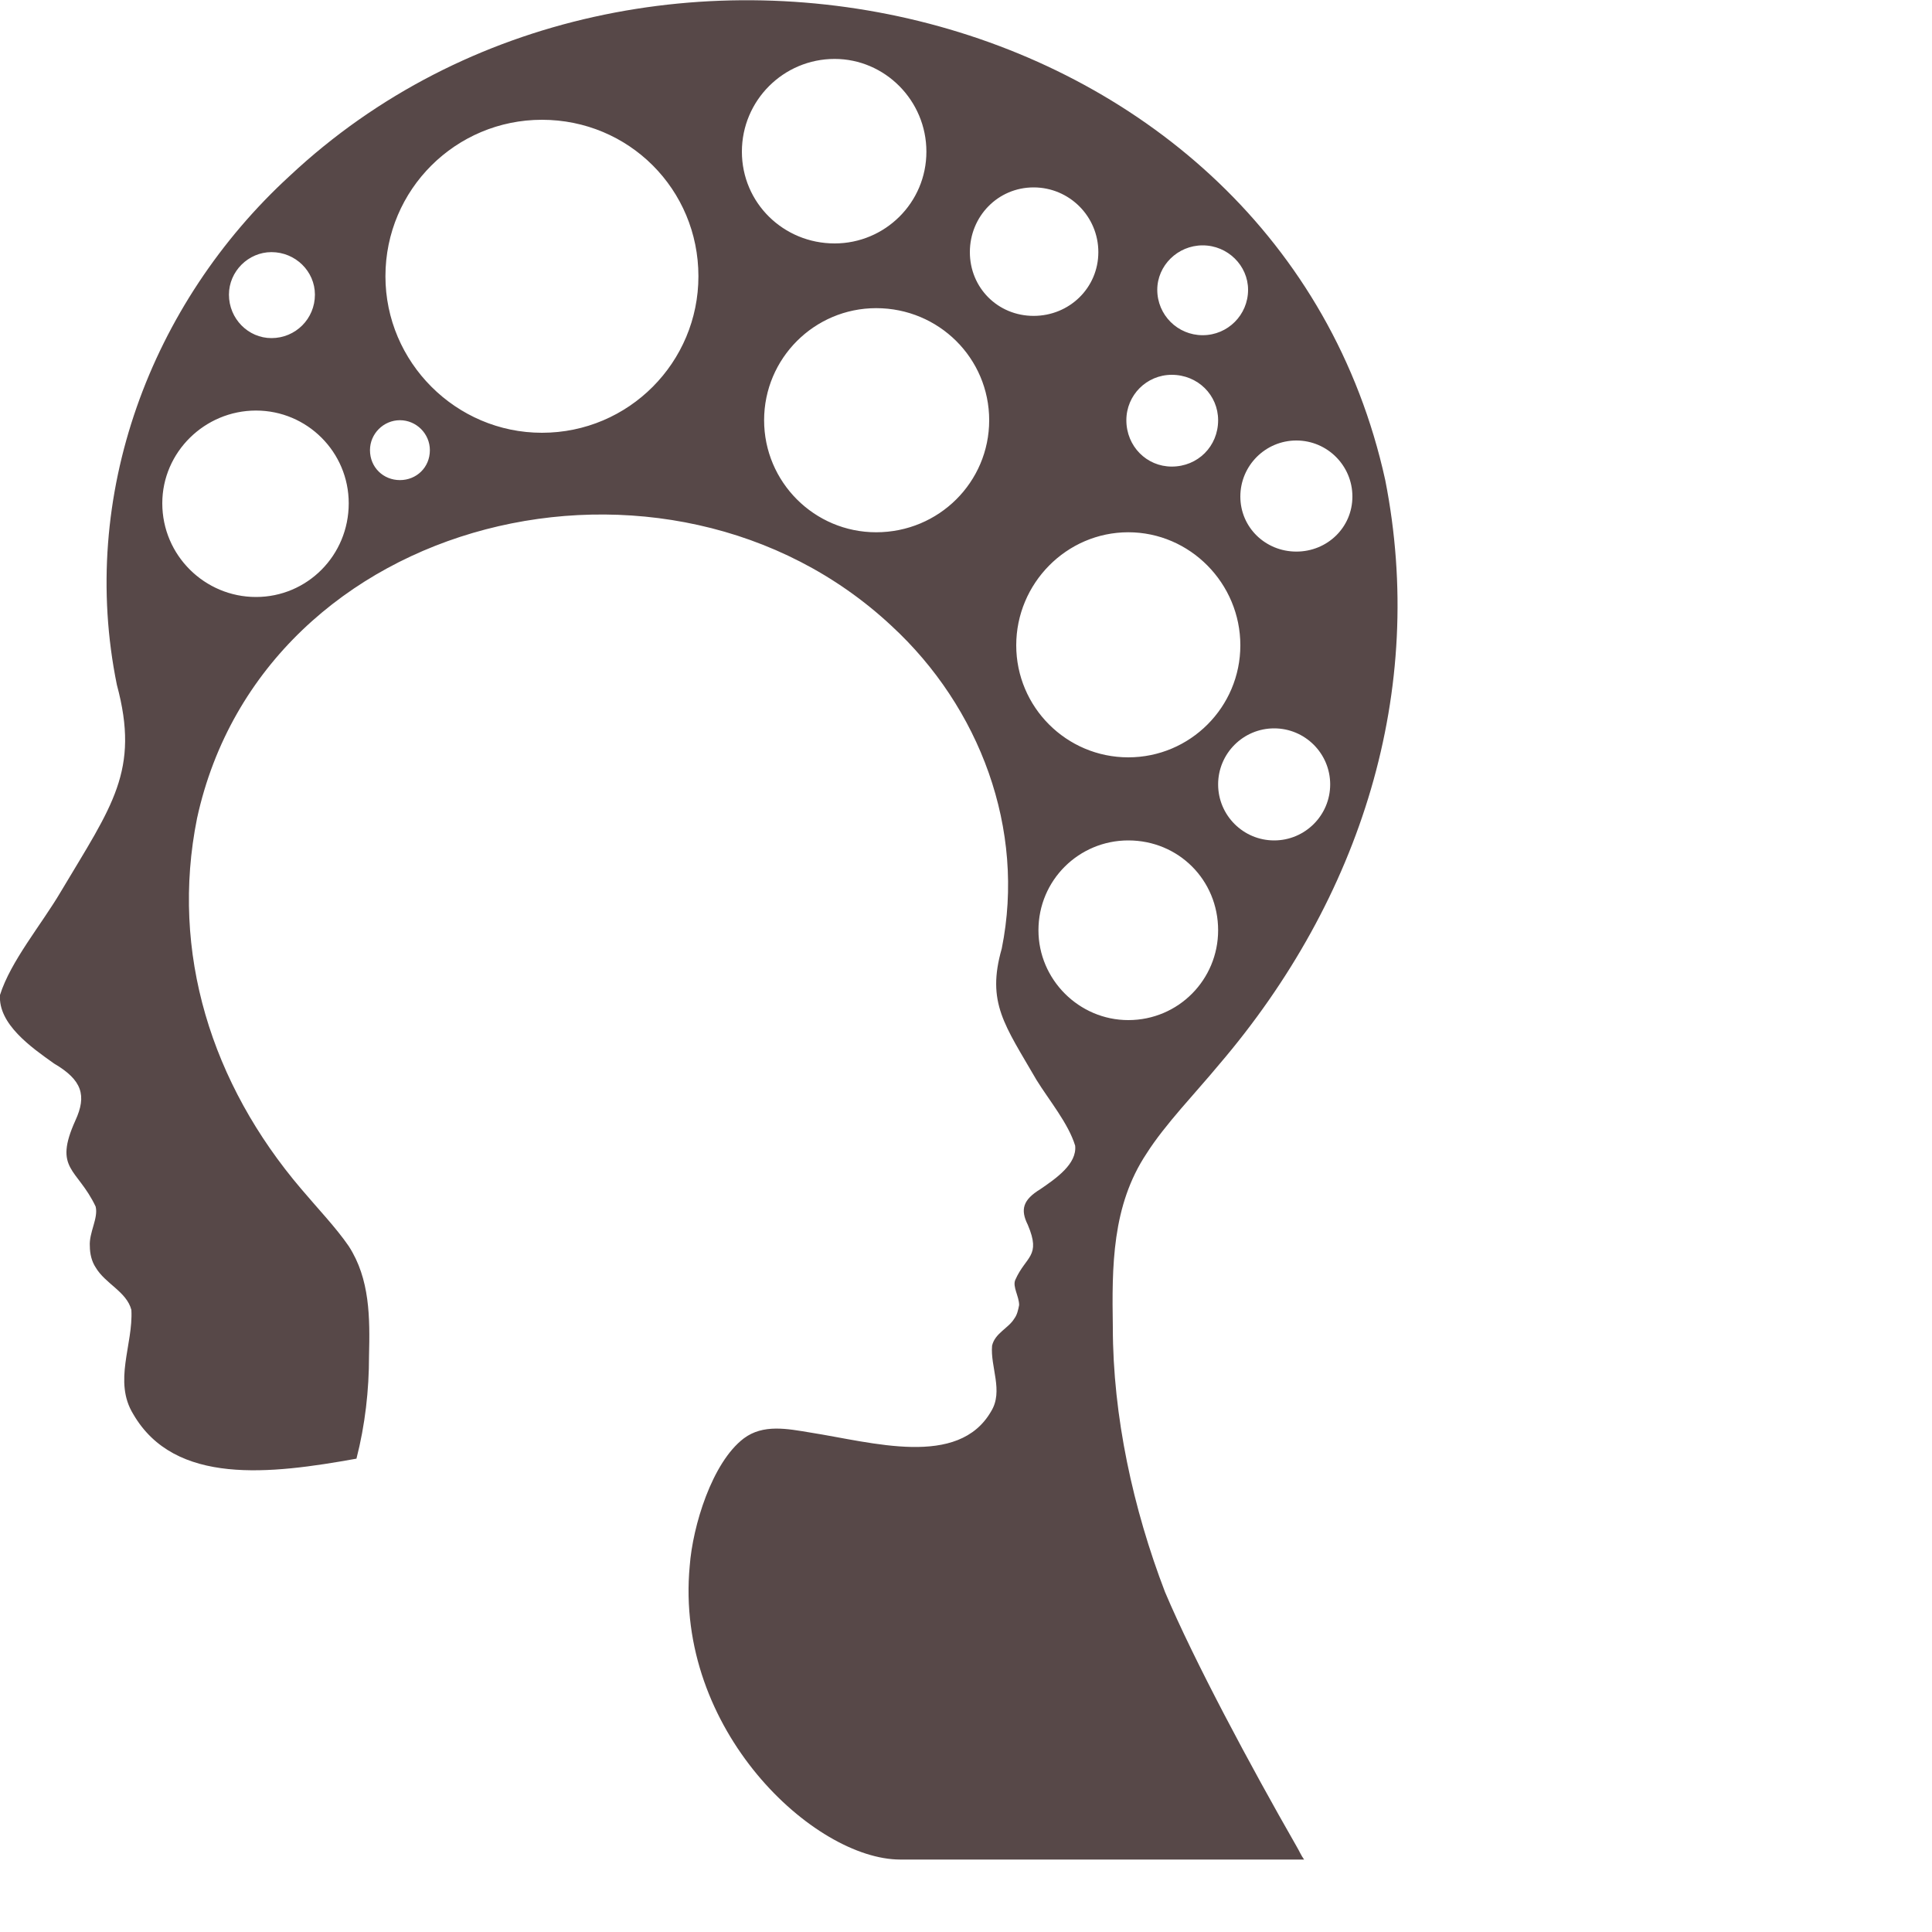
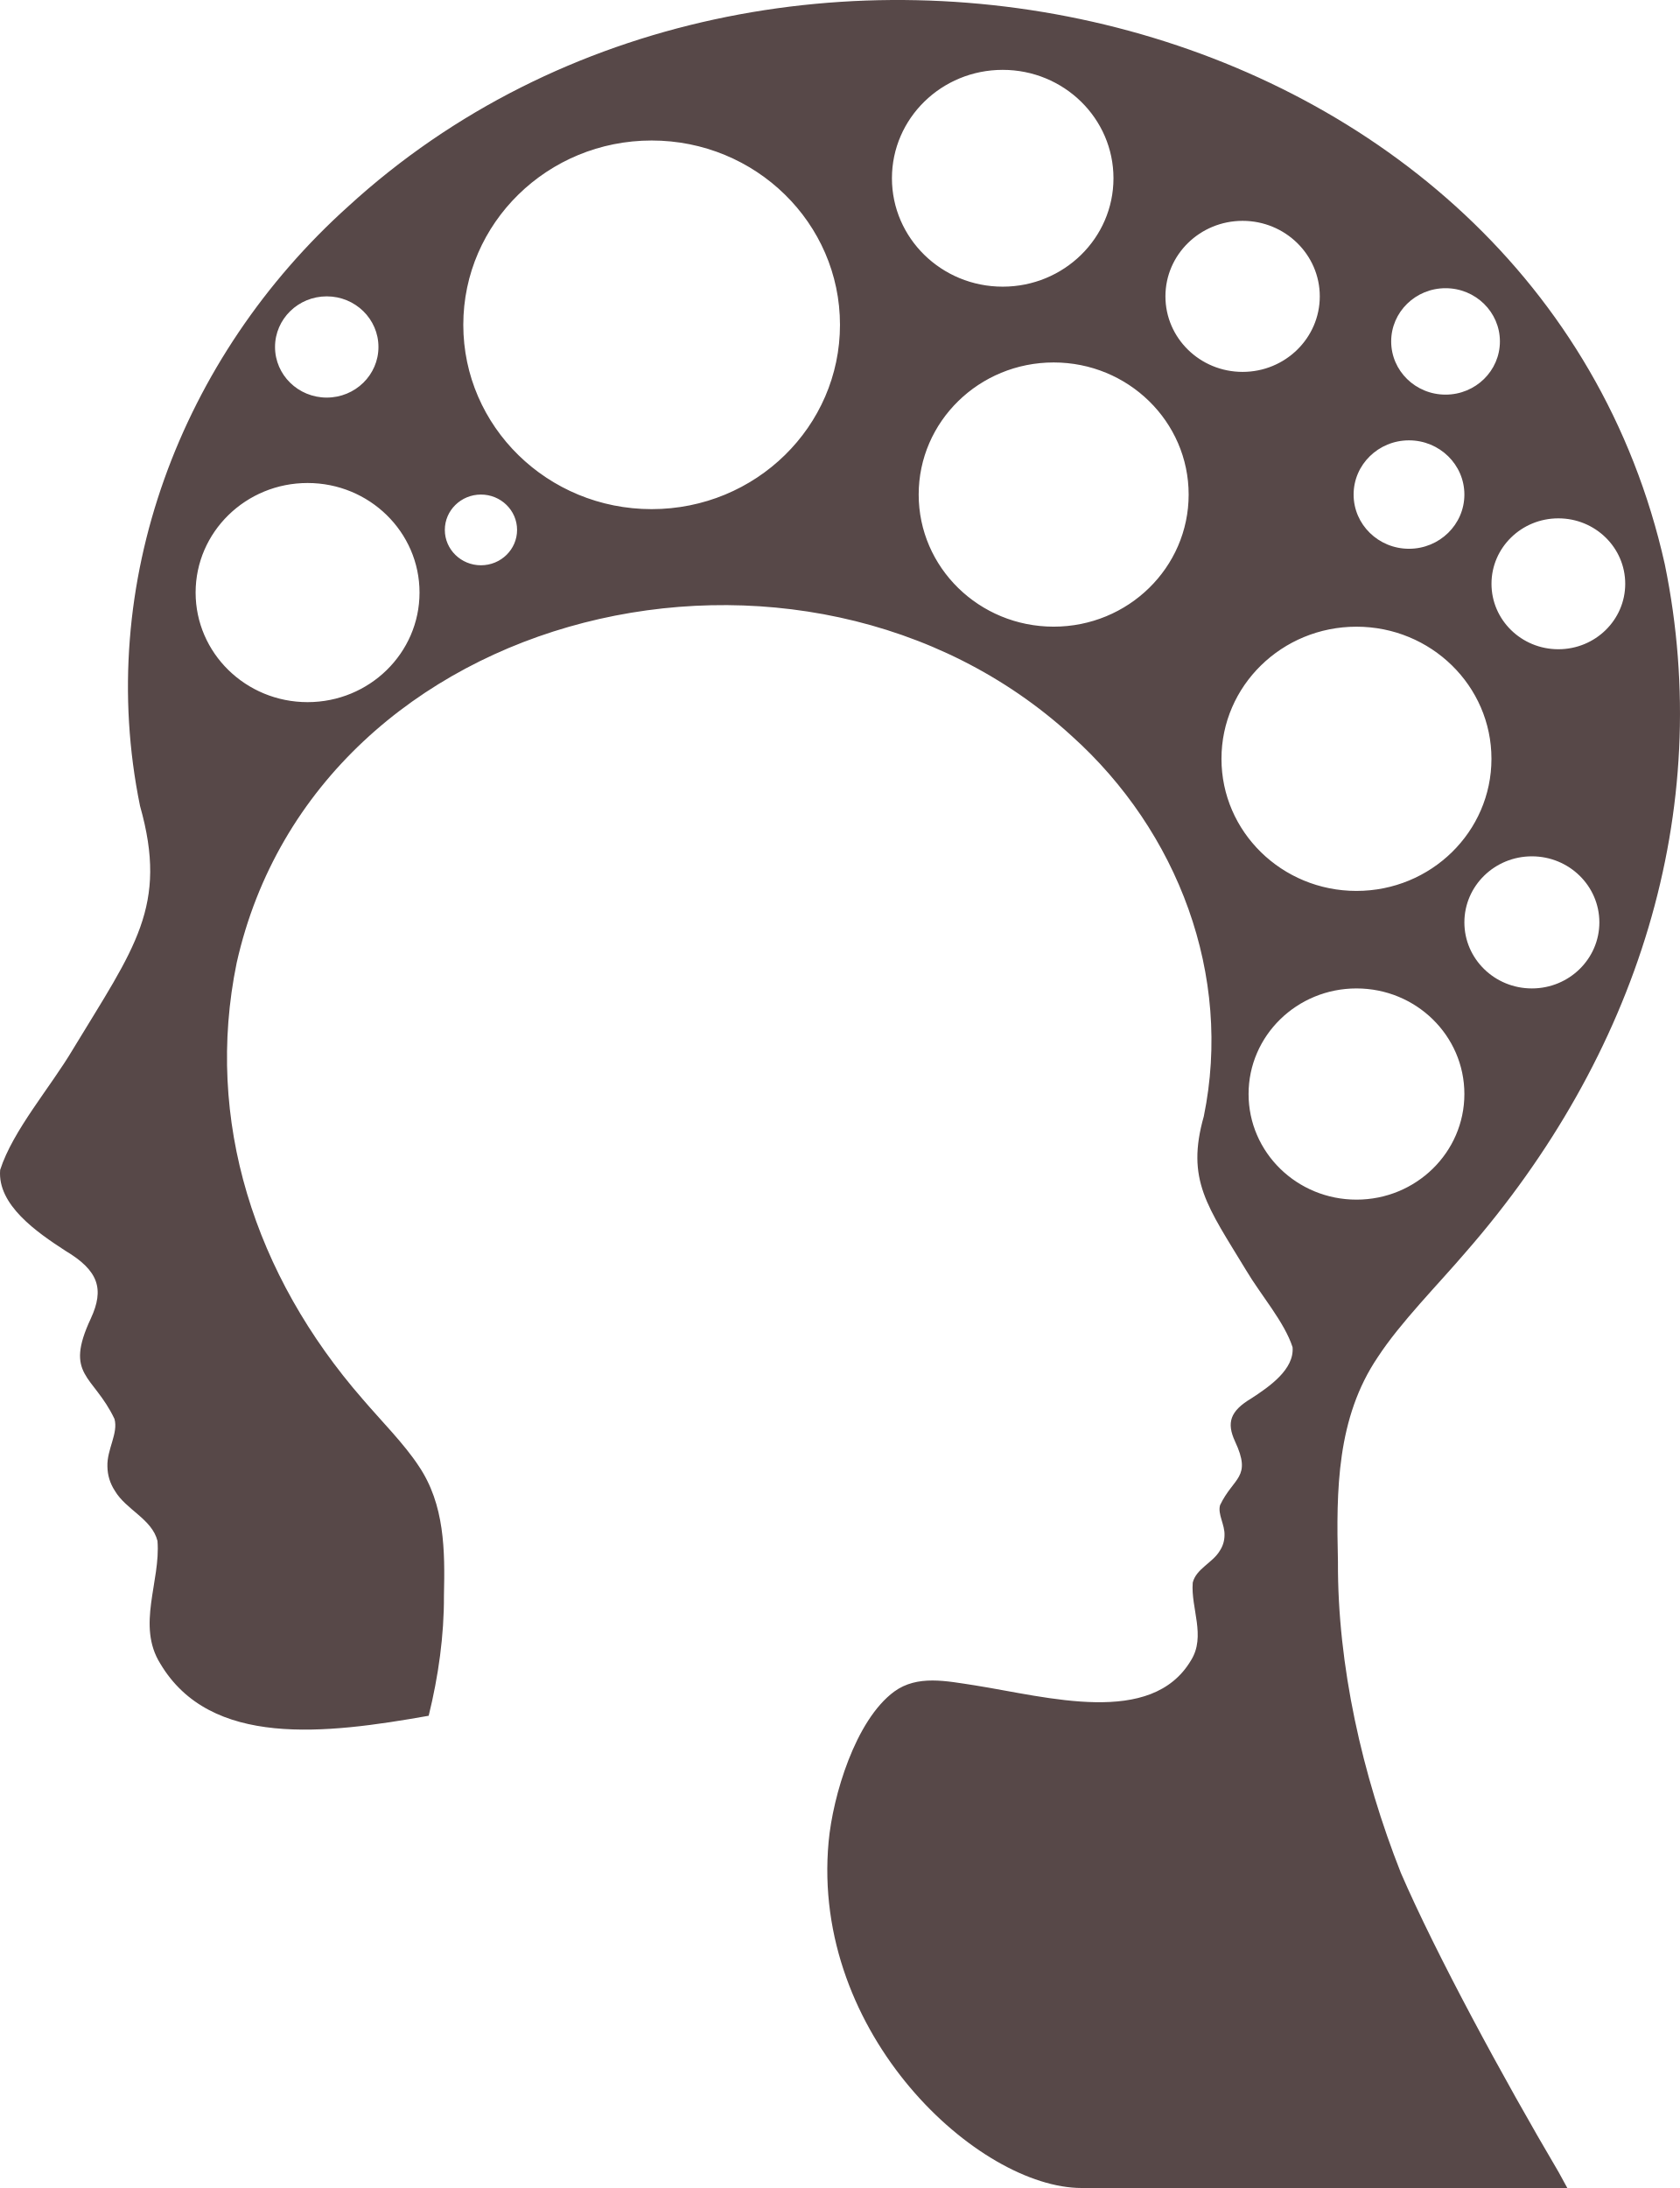
- <svg xmlns="http://www.w3.org/2000/svg" width="2" height="2" viewBox="0 0 2 2" fill="none">
-   <path d="M1.206 1.648C1.173 1.562 1.152 1.466 1.152 1.374C1.151 1.311 1.151 1.248 1.187 1.194C1.206 1.164 1.238 1.131 1.262 1.102C1.409 0.93 1.477 0.715 1.434 0.497C1.324 -0.003 0.663 -0.158 0.3 0.182C0.156 0.314 0.081 0.513 0.121 0.709C0.145 0.798 0.116 0.834 0.063 0.923C0.043 0.957 0.011 0.995 0 1.03C-0.002 1.06 0.032 1.084 0.056 1.101C0.085 1.118 0.09 1.134 0.078 1.16C0.055 1.211 0.08 1.209 0.099 1.249C0.102 1.261 0.092 1.276 0.093 1.29C0.093 1.298 0.095 1.306 0.099 1.312C0.109 1.329 0.131 1.337 0.136 1.356C0.138 1.392 0.117 1.43 0.138 1.464C0.181 1.538 0.28 1.526 0.369 1.51C0.378 1.475 0.382 1.439 0.382 1.404C0.383 1.364 0.383 1.324 0.361 1.29C0.348 1.271 0.328 1.25 0.312 1.231C0.219 1.122 0.176 0.986 0.204 0.847C0.273 0.531 0.692 0.432 0.923 0.648C1.014 0.732 1.062 0.858 1.037 0.982C1.021 1.038 1.04 1.061 1.073 1.118C1.086 1.139 1.106 1.163 1.113 1.186C1.115 1.205 1.093 1.22 1.077 1.231C1.059 1.242 1.056 1.252 1.064 1.268C1.078 1.301 1.062 1.3 1.051 1.325C1.048 1.332 1.055 1.342 1.055 1.351C1.054 1.356 1.053 1.361 1.05 1.365C1.044 1.375 1.03 1.38 1.027 1.393C1.025 1.415 1.039 1.44 1.026 1.461C0.992 1.52 0.903 1.493 0.839 1.483C0.815 1.479 0.79 1.474 0.77 1.489C0.737 1.514 0.717 1.58 0.714 1.621C0.698 1.791 0.843 1.925 0.932 1.925H1.35C1.347 1.921 1.345 1.916 1.342 1.911C1.295 1.829 1.236 1.719 1.206 1.648ZM0.281 0.261C0.306 0.261 0.326 0.281 0.326 0.305C0.326 0.33 0.306 0.35 0.281 0.35C0.257 0.35 0.237 0.33 0.237 0.305C0.237 0.281 0.257 0.261 0.281 0.261ZM0.265 0.618C0.212 0.618 0.168 0.575 0.168 0.521C0.168 0.468 0.212 0.425 0.265 0.425C0.318 0.425 0.361 0.468 0.361 0.521C0.361 0.575 0.318 0.618 0.265 0.618ZM0.414 0.497C0.397 0.497 0.383 0.484 0.383 0.466C0.383 0.449 0.397 0.435 0.414 0.435C0.431 0.435 0.445 0.449 0.445 0.466C0.445 0.484 0.431 0.497 0.414 0.497ZM0.561 0.448C0.472 0.448 0.399 0.375 0.399 0.286C0.399 0.196 0.472 0.124 0.561 0.124C0.651 0.124 0.723 0.196 0.723 0.286C0.723 0.375 0.651 0.448 0.561 0.448ZM1.319 0.87C1.287 0.87 1.261 0.844 1.261 0.812C1.261 0.78 1.287 0.754 1.319 0.754C1.351 0.754 1.377 0.78 1.377 0.812C1.377 0.844 1.351 0.87 1.319 0.87ZM1.342 0.456C1.374 0.456 1.4 0.482 1.4 0.514C1.4 0.546 1.374 0.571 1.342 0.571C1.31 0.571 1.284 0.546 1.284 0.514C1.284 0.482 1.31 0.456 1.342 0.456ZM1.245 0.254C1.271 0.254 1.292 0.275 1.292 0.3C1.292 0.326 1.271 0.347 1.245 0.347C1.219 0.347 1.198 0.326 1.198 0.3C1.198 0.275 1.219 0.254 1.245 0.254ZM1.213 0.388C1.24 0.388 1.261 0.409 1.261 0.435C1.261 0.462 1.24 0.483 1.213 0.483C1.187 0.483 1.166 0.462 1.166 0.435C1.166 0.409 1.187 0.388 1.213 0.388ZM0.864 0.061C0.916 0.061 0.959 0.104 0.959 0.157C0.959 0.21 0.916 0.252 0.864 0.252C0.811 0.252 0.768 0.21 0.768 0.157C0.768 0.104 0.811 0.061 0.864 0.061ZM0.907 0.551C0.843 0.551 0.791 0.499 0.791 0.435C0.791 0.371 0.843 0.319 0.907 0.319C0.972 0.319 1.024 0.371 1.024 0.435C1.024 0.499 0.972 0.551 0.907 0.551ZM1.004 0.261C1.004 0.224 1.033 0.194 1.07 0.194C1.107 0.194 1.137 0.224 1.137 0.261C1.137 0.298 1.107 0.327 1.07 0.327C1.033 0.327 1.004 0.298 1.004 0.261ZM1.052 0.668C1.052 0.604 1.104 0.551 1.168 0.551C1.232 0.551 1.284 0.604 1.284 0.668C1.284 0.732 1.232 0.784 1.168 0.784C1.104 0.784 1.052 0.732 1.052 0.668ZM1.075 0.963C1.075 0.911 1.117 0.87 1.168 0.87C1.22 0.87 1.261 0.911 1.261 0.963C1.261 1.014 1.22 1.056 1.168 1.056C1.117 1.056 1.075 1.014 1.075 0.963Z" fill="#574848" />
+ <svg xmlns="http://www.w3.org/2000/svg" width="96" height="125" viewBox="0 0 96 125" fill="none">
+   <path d="M80.047 106.992C77.842 101.404 76.426 95.156 76.454 89.225C76.355 85.132 76.383 80.997 78.736 77.524C80.03 75.545 82.162 73.402 83.769 71.522C93.517 60.351 98.034 46.392 95.131 32.235C87.875 -0.163 44.024 -10.289 19.906 11.784C10.331 20.384 5.399 33.334 8.002 46.045C9.626 51.776 7.689 54.134 4.169 59.944C2.881 62.118 0.738 64.574 0.009 66.836C-0.158 68.836 2.099 70.393 3.738 71.457C5.636 72.589 5.968 73.64 5.193 75.319C3.652 78.614 5.324 78.513 6.541 81.061C6.772 81.876 6.101 82.813 6.138 83.78C6.144 84.277 6.29 84.754 6.566 85.172C7.201 86.251 8.686 86.781 8.999 88.034C9.187 90.34 7.79 92.855 9.159 95.042C12.024 99.863 18.596 99.067 24.496 98.021C25.055 95.754 25.379 93.426 25.368 91.168C25.43 88.572 25.413 85.948 23.921 83.745C23.099 82.49 21.747 81.131 20.729 79.938C14.546 72.853 11.681 63.998 13.522 55.018C18.125 34.468 45.941 28.043 61.239 42.044C67.314 47.5 70.441 55.713 68.789 63.776C67.76 67.412 68.988 68.907 71.221 72.593C72.039 73.972 73.398 75.53 73.861 76.965C73.968 78.232 72.534 79.221 71.495 79.896C70.291 80.615 70.081 81.281 70.573 82.347C71.551 84.437 70.49 84.373 69.718 85.989C69.571 86.506 69.997 87.1 69.972 87.713C69.969 88.029 69.877 88.331 69.701 88.597C69.297 89.282 68.356 89.617 68.157 90.412C68.037 91.874 68.924 93.47 68.056 94.857C65.793 98.663 59.887 96.948 55.694 96.282C54.078 96.038 52.424 95.673 51.097 96.64C48.875 98.276 47.591 102.6 47.349 105.222C46.331 116.249 55.929 125 61.809 125H89.561C89.396 124.699 89.234 124.406 89.064 124.092C85.916 118.759 82.031 111.586 80.047 106.992ZM18.671 16.931C20.304 16.931 21.626 18.227 21.626 19.823C21.626 21.419 20.302 22.714 18.671 22.714C17.039 22.714 15.716 21.419 15.716 19.823C15.716 18.227 17.039 16.931 18.671 16.931ZM17.576 40.113C14.043 40.113 11.178 37.309 11.178 33.853C11.178 30.397 14.043 27.594 17.576 27.594C21.108 27.594 23.973 30.397 23.973 33.853C23.973 37.309 21.108 40.113 17.576 40.113ZM27.483 32.294C26.343 32.294 25.419 31.389 25.419 30.274C25.419 29.159 26.343 28.254 27.483 28.254C28.623 28.254 29.547 29.159 29.547 30.274C29.547 31.389 28.623 32.294 27.483 32.294ZM37.237 29.087C31.293 29.087 26.474 24.372 26.474 18.557C26.474 12.741 31.293 8.027 37.237 8.027C43.181 8.027 47.999 12.741 47.999 18.557C47.999 24.372 43.181 29.087 37.237 29.087ZM87.536 56.469C85.406 56.469 83.679 54.78 83.679 52.696C83.679 50.612 85.406 48.922 87.536 48.922C89.666 48.922 91.392 50.612 91.392 52.696C91.392 54.78 89.666 56.469 87.536 56.469ZM89.049 29.613C91.16 29.613 92.87 31.287 92.87 33.352C92.87 35.418 91.16 37.091 89.049 37.091C86.938 37.091 85.228 35.416 85.228 33.352C85.228 31.288 86.938 29.613 89.049 29.613ZM82.603 16.465C84.318 16.465 85.709 17.827 85.709 19.505C85.709 21.184 84.318 22.545 82.603 22.545C80.887 22.545 79.496 21.184 79.496 19.505C79.496 17.827 80.887 16.465 82.603 16.465ZM80.514 25.157C82.261 25.157 83.679 26.544 83.679 28.254C83.679 29.964 82.261 31.351 80.514 31.351C78.766 31.351 77.349 29.964 77.349 28.254C77.349 26.544 78.766 25.157 80.514 25.157ZM57.297 3.991C60.792 3.991 63.627 6.763 63.627 10.184C63.627 13.605 60.794 16.377 57.297 16.377C53.801 16.377 50.968 13.605 50.968 10.184C50.968 6.763 53.801 3.991 57.297 3.991ZM60.209 35.801C55.949 35.801 52.496 32.422 52.496 28.254C52.496 24.086 55.949 20.707 60.209 20.707C64.469 20.707 67.923 24.086 67.923 28.254C67.923 32.422 64.469 35.801 60.209 35.801ZM66.596 16.931C66.596 14.548 68.57 12.617 71.006 12.617C73.441 12.617 75.416 14.548 75.416 16.931C75.416 19.314 73.441 21.246 71.006 21.246C68.57 21.246 66.596 19.314 66.596 16.931ZM69.798 43.35C69.798 39.182 73.252 35.803 77.512 35.803C81.772 35.803 85.226 39.182 85.226 43.35C85.226 47.519 81.772 50.898 77.512 50.898C73.252 50.898 69.798 47.519 69.798 43.35ZM71.347 62.501C71.347 59.17 74.107 56.469 77.514 56.469C80.921 56.469 83.679 59.17 83.679 62.501C83.679 65.833 80.919 68.535 77.514 68.535C74.109 68.535 71.347 65.835 71.347 62.501Z" fill="#574848" />
</svg>
